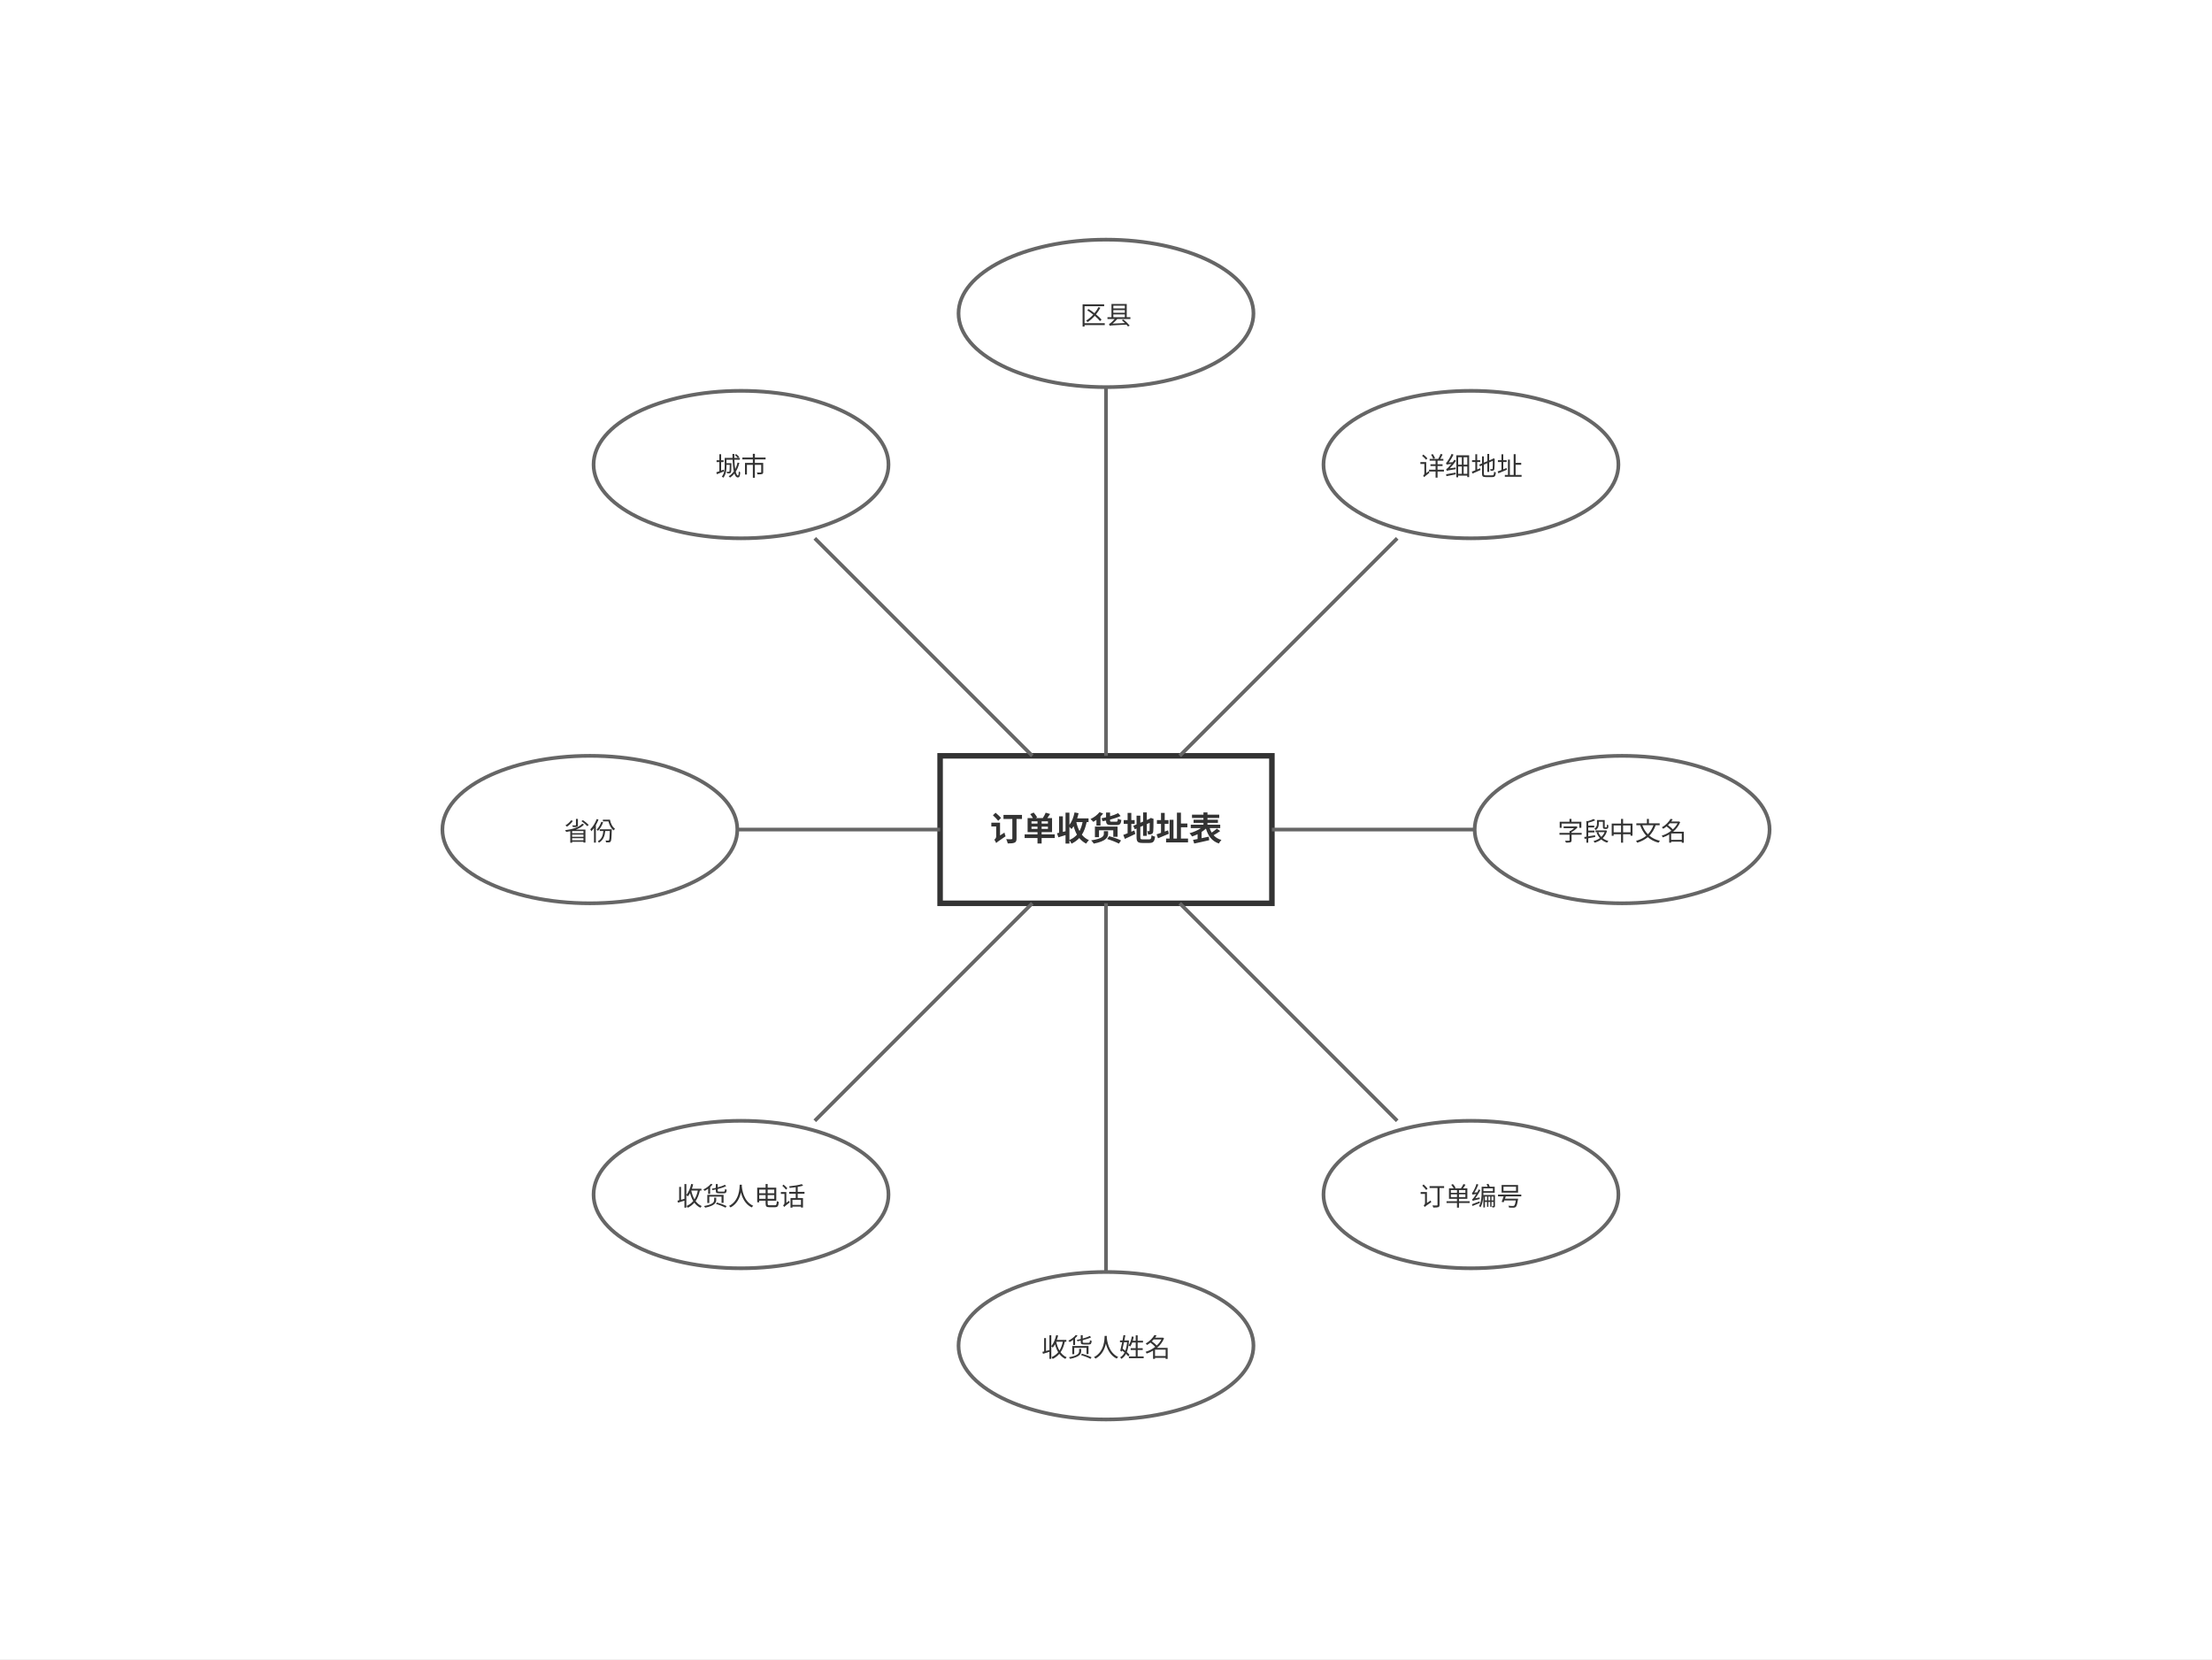
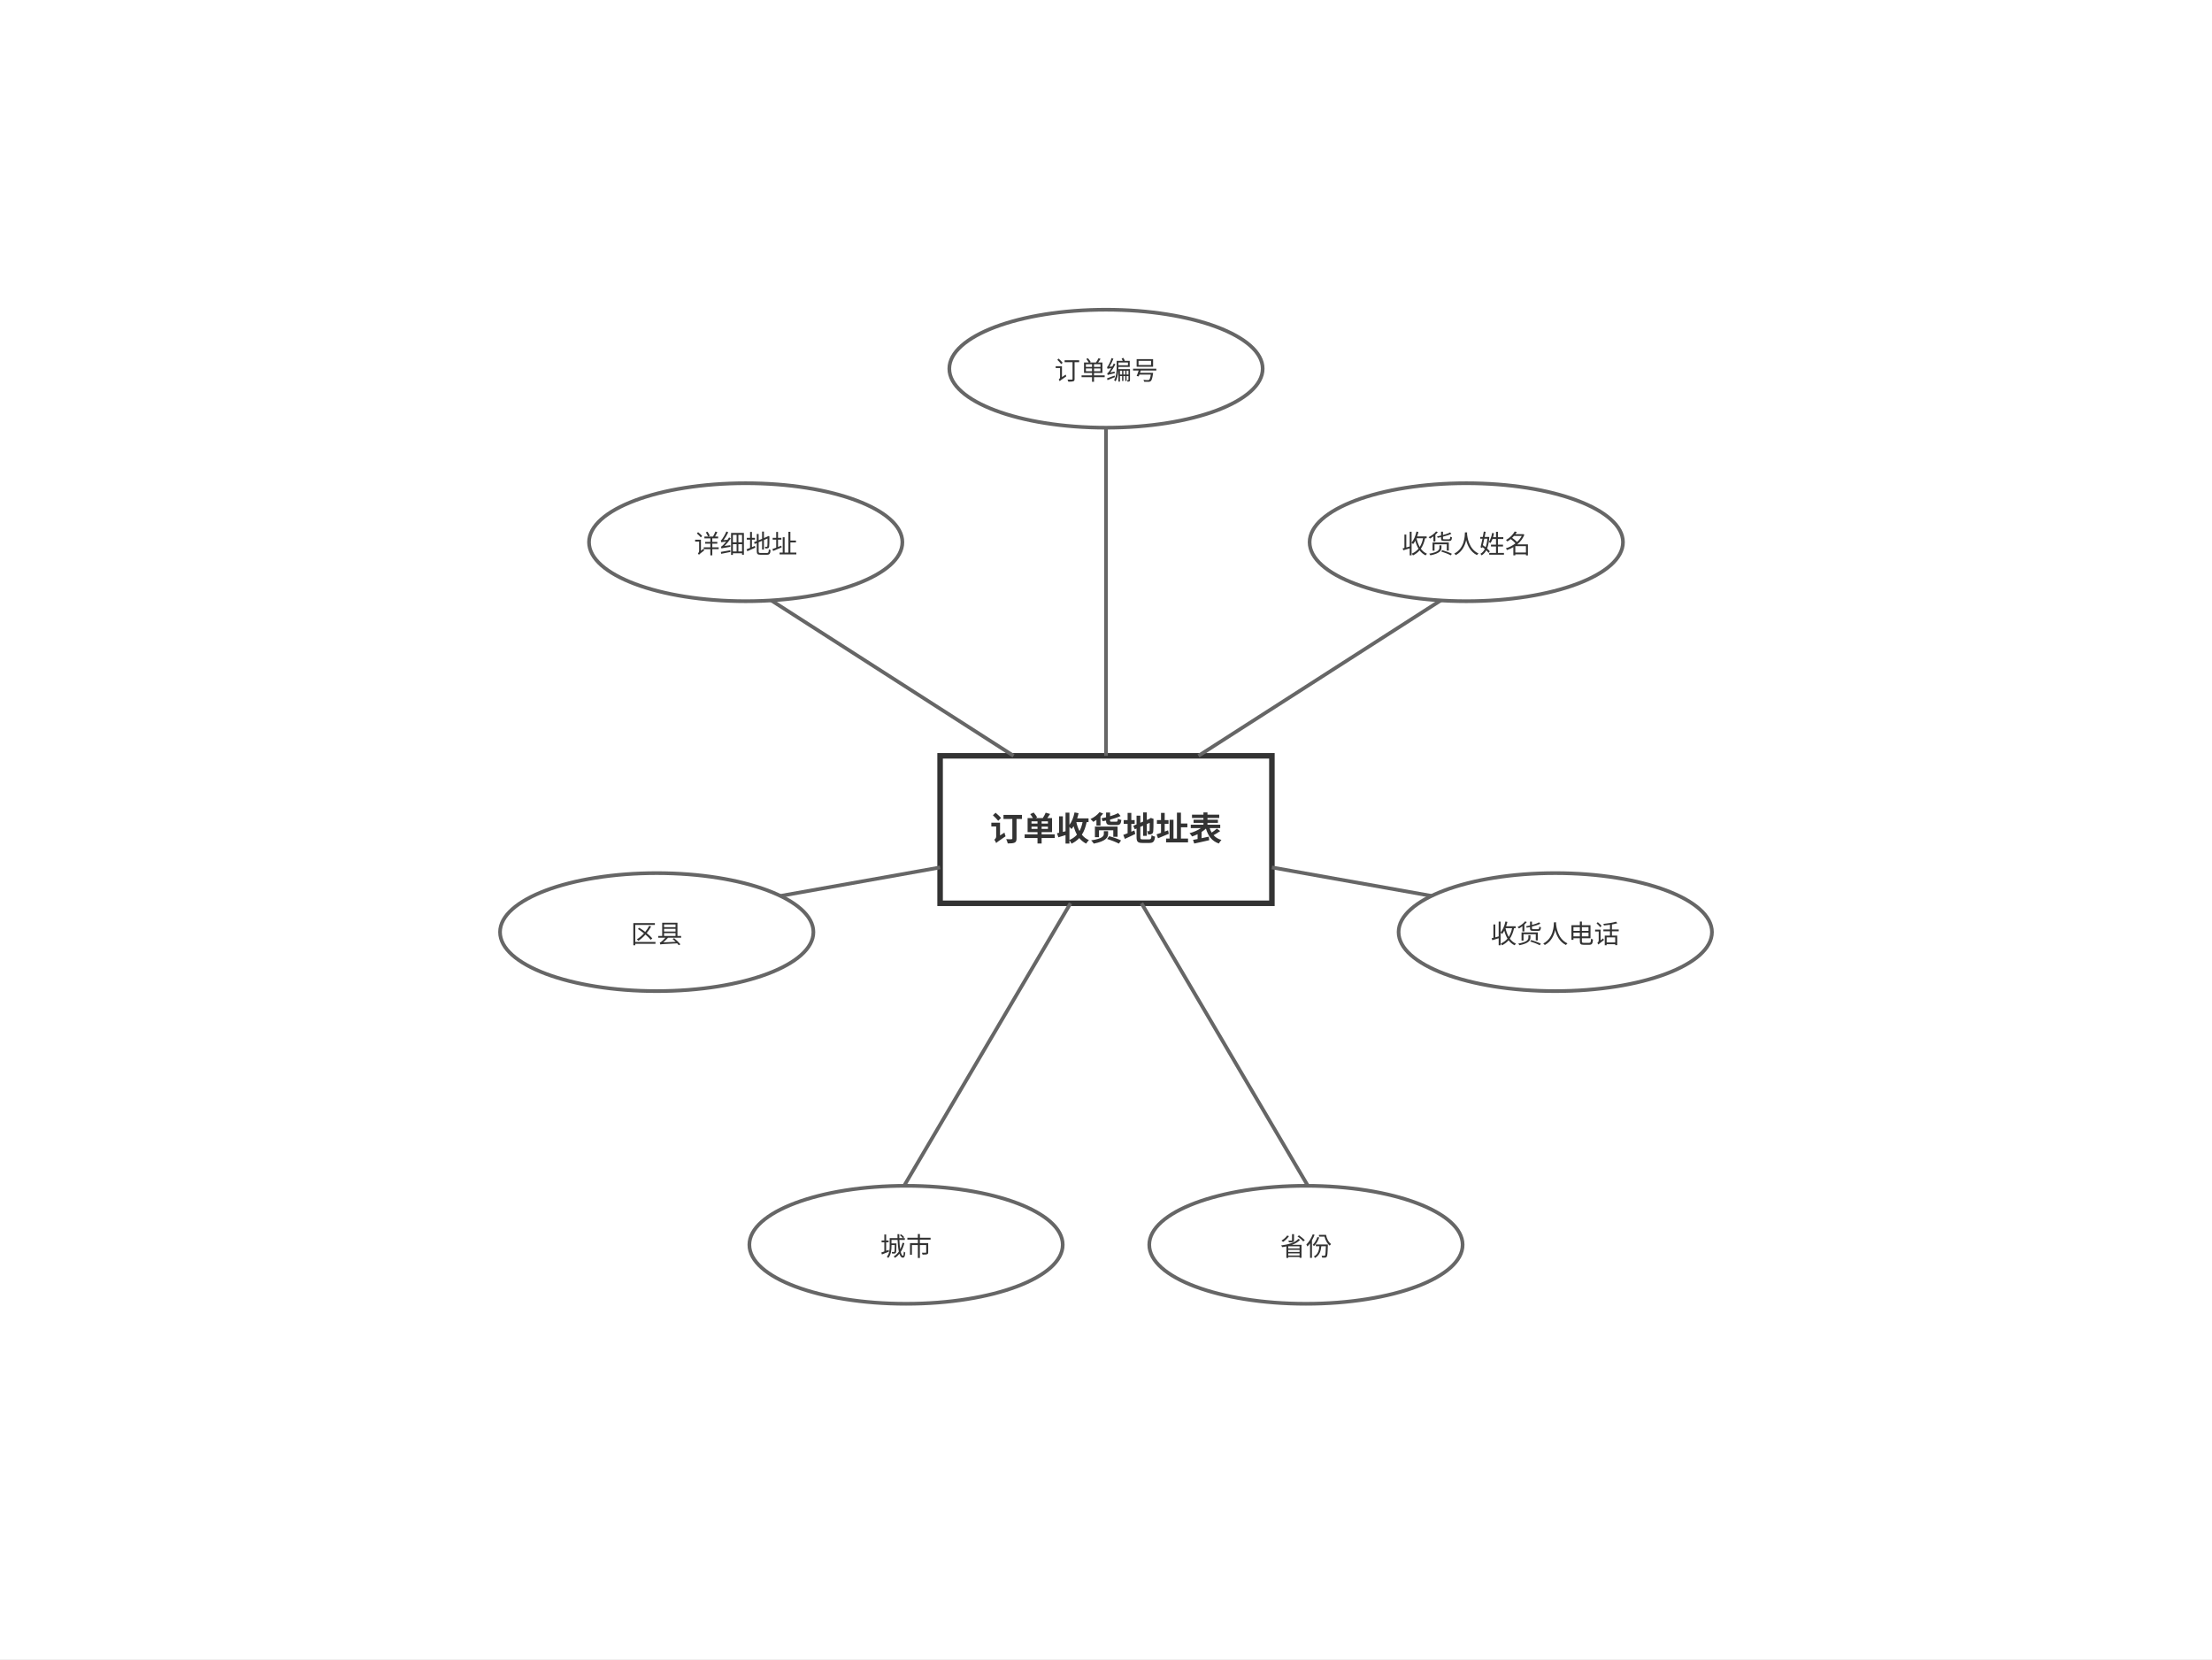
<svg xmlns="http://www.w3.org/2000/svg" width="1200" height="900" viewBox="0 0 1200 900">
  <rect width="1200" height="900" fill="#ffffff" />
-   <rect x="510" y="410" width="180" height="80" fill="#fff" stroke="#333" stroke-width="3" />
-   <text x="600" y="456" text-anchor="middle" font-family="Microsoft YaHei, SimHei, Arial" font-size="18" font-weight="bold" fill="#333">订单收货地址表</text>
-   <line x1="690" y1="450" x2="800" y2="450" stroke="#666" stroke-width="2" />
-   <ellipse cx="880" cy="450" rx="80" ry="40" fill="#fff" stroke="#666" stroke-width="2" />
-   <text x="880" y="456" text-anchor="middle" font-family="Microsoft YaHei, SimHei, Arial" font-size="14" fill="#333">字段中文名</text>
-   <line x1="640" y1="490" x2="757.99" y2="607.99" stroke="#666" stroke-width="2" />
-   <ellipse cx="797.99" cy="647.99" rx="80" ry="40" fill="#fff" stroke="#666" stroke-width="2" />
-   <text x="797.99" y="653.99" text-anchor="middle" font-family="Microsoft YaHei, SimHei, Arial" font-size="14" fill="#333">订单编号</text>
-   <line x1="600" y1="490" x2="600" y2="690" stroke="#666" stroke-width="2" />
-   <ellipse cx="600" cy="730" rx="80" ry="40" fill="#fff" stroke="#666" stroke-width="2" />
-   <text x="600" y="736" text-anchor="middle" font-family="Microsoft YaHei, SimHei, Arial" font-size="14" fill="#333">收货人姓名</text>
-   <line x1="560" y1="490" x2="442.01" y2="607.99" stroke="#666" stroke-width="2" />
-   <ellipse cx="402.01" cy="647.99" rx="80" ry="40" fill="#fff" stroke="#666" stroke-width="2" />
-   <text x="402.01" y="653.99" text-anchor="middle" font-family="Microsoft YaHei, SimHei, Arial" font-size="14" fill="#333">收货人电话</text>
-   <line x1="510" y1="450" x2="400" y2="450" stroke="#666" stroke-width="2" />
-   <ellipse cx="320" cy="450" rx="80" ry="40" fill="#fff" stroke="#666" stroke-width="2" />
-   <text x="320" y="456" text-anchor="middle" font-family="Microsoft YaHei, SimHei, Arial" font-size="14" fill="#333">省份</text>
-   <line x1="560" y1="410" x2="442.01" y2="292.01" stroke="#666" stroke-width="2" />
-   <ellipse cx="402.01" cy="252.01" rx="80" ry="40" fill="#fff" stroke="#666" stroke-width="2" />
-   <text x="402.01" y="258.01" text-anchor="middle" font-family="Microsoft YaHei, SimHei, Arial" font-size="14" fill="#333">城市</text>
-   <line x1="600" y1="410" x2="600" y2="210" stroke="#666" stroke-width="2" />
-   <ellipse cx="600" cy="170" rx="80" ry="40" fill="#fff" stroke="#666" stroke-width="2" />
-   <text x="600" y="176" text-anchor="middle" font-family="Microsoft YaHei, SimHei, Arial" font-size="14" fill="#333">区县</text>
-   <line x1="640" y1="410" x2="757.99" y2="292.01" stroke="#666" stroke-width="2" />
-   <ellipse cx="797.99" cy="252.01" rx="80" ry="40" fill="#fff" stroke="#666" stroke-width="2" />
-   <text x="797.99" y="258.01" text-anchor="middle" font-family="Microsoft YaHei, SimHei, Arial" font-size="14" fill="#333">详细地址</text>
+   <rect x="510.0" y="410.0" width="180" height="80" fill="#fff" stroke="#333" stroke-width="3" />
+   <text x="600.0" y="456.0" text-anchor="middle" font-family="Microsoft YaHei, SimHei, Arial" font-size="18" font-weight="bold" fill="#333">订单收货地址表</text>
+   <line x1="600.0" y1="410.0" x2="600.0" y2="168.0" stroke="#666" stroke-width="2" />
+   <ellipse cx="600.0" cy="200.0" rx="85" ry="32" fill="#fff" stroke="#666" stroke-width="2" />
+   <text x="600.0" y="206.0" text-anchor="middle" font-family="Microsoft YaHei, SimHei, Arial" font-size="14" fill="#333">订单编号</text>
+   <line x1="650.158" y1="410.0" x2="861.914" y2="274.176" stroke="#666" stroke-width="2" />
+   <ellipse cx="795.458" cy="294.128" rx="85" ry="32" fill="#fff" stroke="#666" stroke-width="2" />
+   <text x="795.458" y="300.128" text-anchor="middle" font-family="Microsoft YaHei, SimHei, Arial" font-size="14" fill="#333">收货人姓名</text>
+   <line x1="690.0" y1="470.542" x2="926.601" y2="512.751" stroke="#666" stroke-width="2" />
+   <ellipse cx="843.732" cy="505.63" rx="85" ry="32" fill="#fff" stroke="#666" stroke-width="2" />
+   <text x="843.732" y="511.63" text-anchor="middle" font-family="Microsoft YaHei, SimHei, Arial" font-size="14" fill="#333">收货人电话</text>
+   <line x1="619.263" y1="490.0" x2="745.351" y2="704.073" stroke="#666" stroke-width="2" />
+   <ellipse cx="708.471" cy="675.242" rx="85" ry="32" fill="#fff" stroke="#666" stroke-width="2" />
+   <text x="708.471" y="681.242" text-anchor="middle" font-family="Microsoft YaHei, SimHei, Arial" font-size="14" fill="#333">省份</text>
+   <line x1="580.737" y1="490.0" x2="454.649" y2="704.073" stroke="#666" stroke-width="2" />
+   <ellipse cx="491.529" cy="675.242" rx="85" ry="32" fill="#fff" stroke="#666" stroke-width="2" />
+   <text x="491.529" y="681.242" text-anchor="middle" font-family="Microsoft YaHei, SimHei, Arial" font-size="14" fill="#333">城市</text>
+   <line x1="510.0" y1="470.542" x2="273.399" y2="512.751" stroke="#666" stroke-width="2" />
+   <ellipse cx="356.268" cy="505.63" rx="85" ry="32" fill="#fff" stroke="#666" stroke-width="2" />
+   <text x="356.268" y="511.63" text-anchor="middle" font-family="Microsoft YaHei, SimHei, Arial" font-size="14" fill="#333">区县</text>
+   <line x1="549.842" y1="410.0" x2="338.086" y2="274.176" stroke="#666" stroke-width="2" />
+   <ellipse cx="404.542" cy="294.128" rx="85" ry="32" fill="#fff" stroke="#666" stroke-width="2" />
+   <text x="404.542" y="300.128" text-anchor="middle" font-family="Microsoft YaHei, SimHei, Arial" font-size="14" fill="#333">详细地址</text>
</svg>
